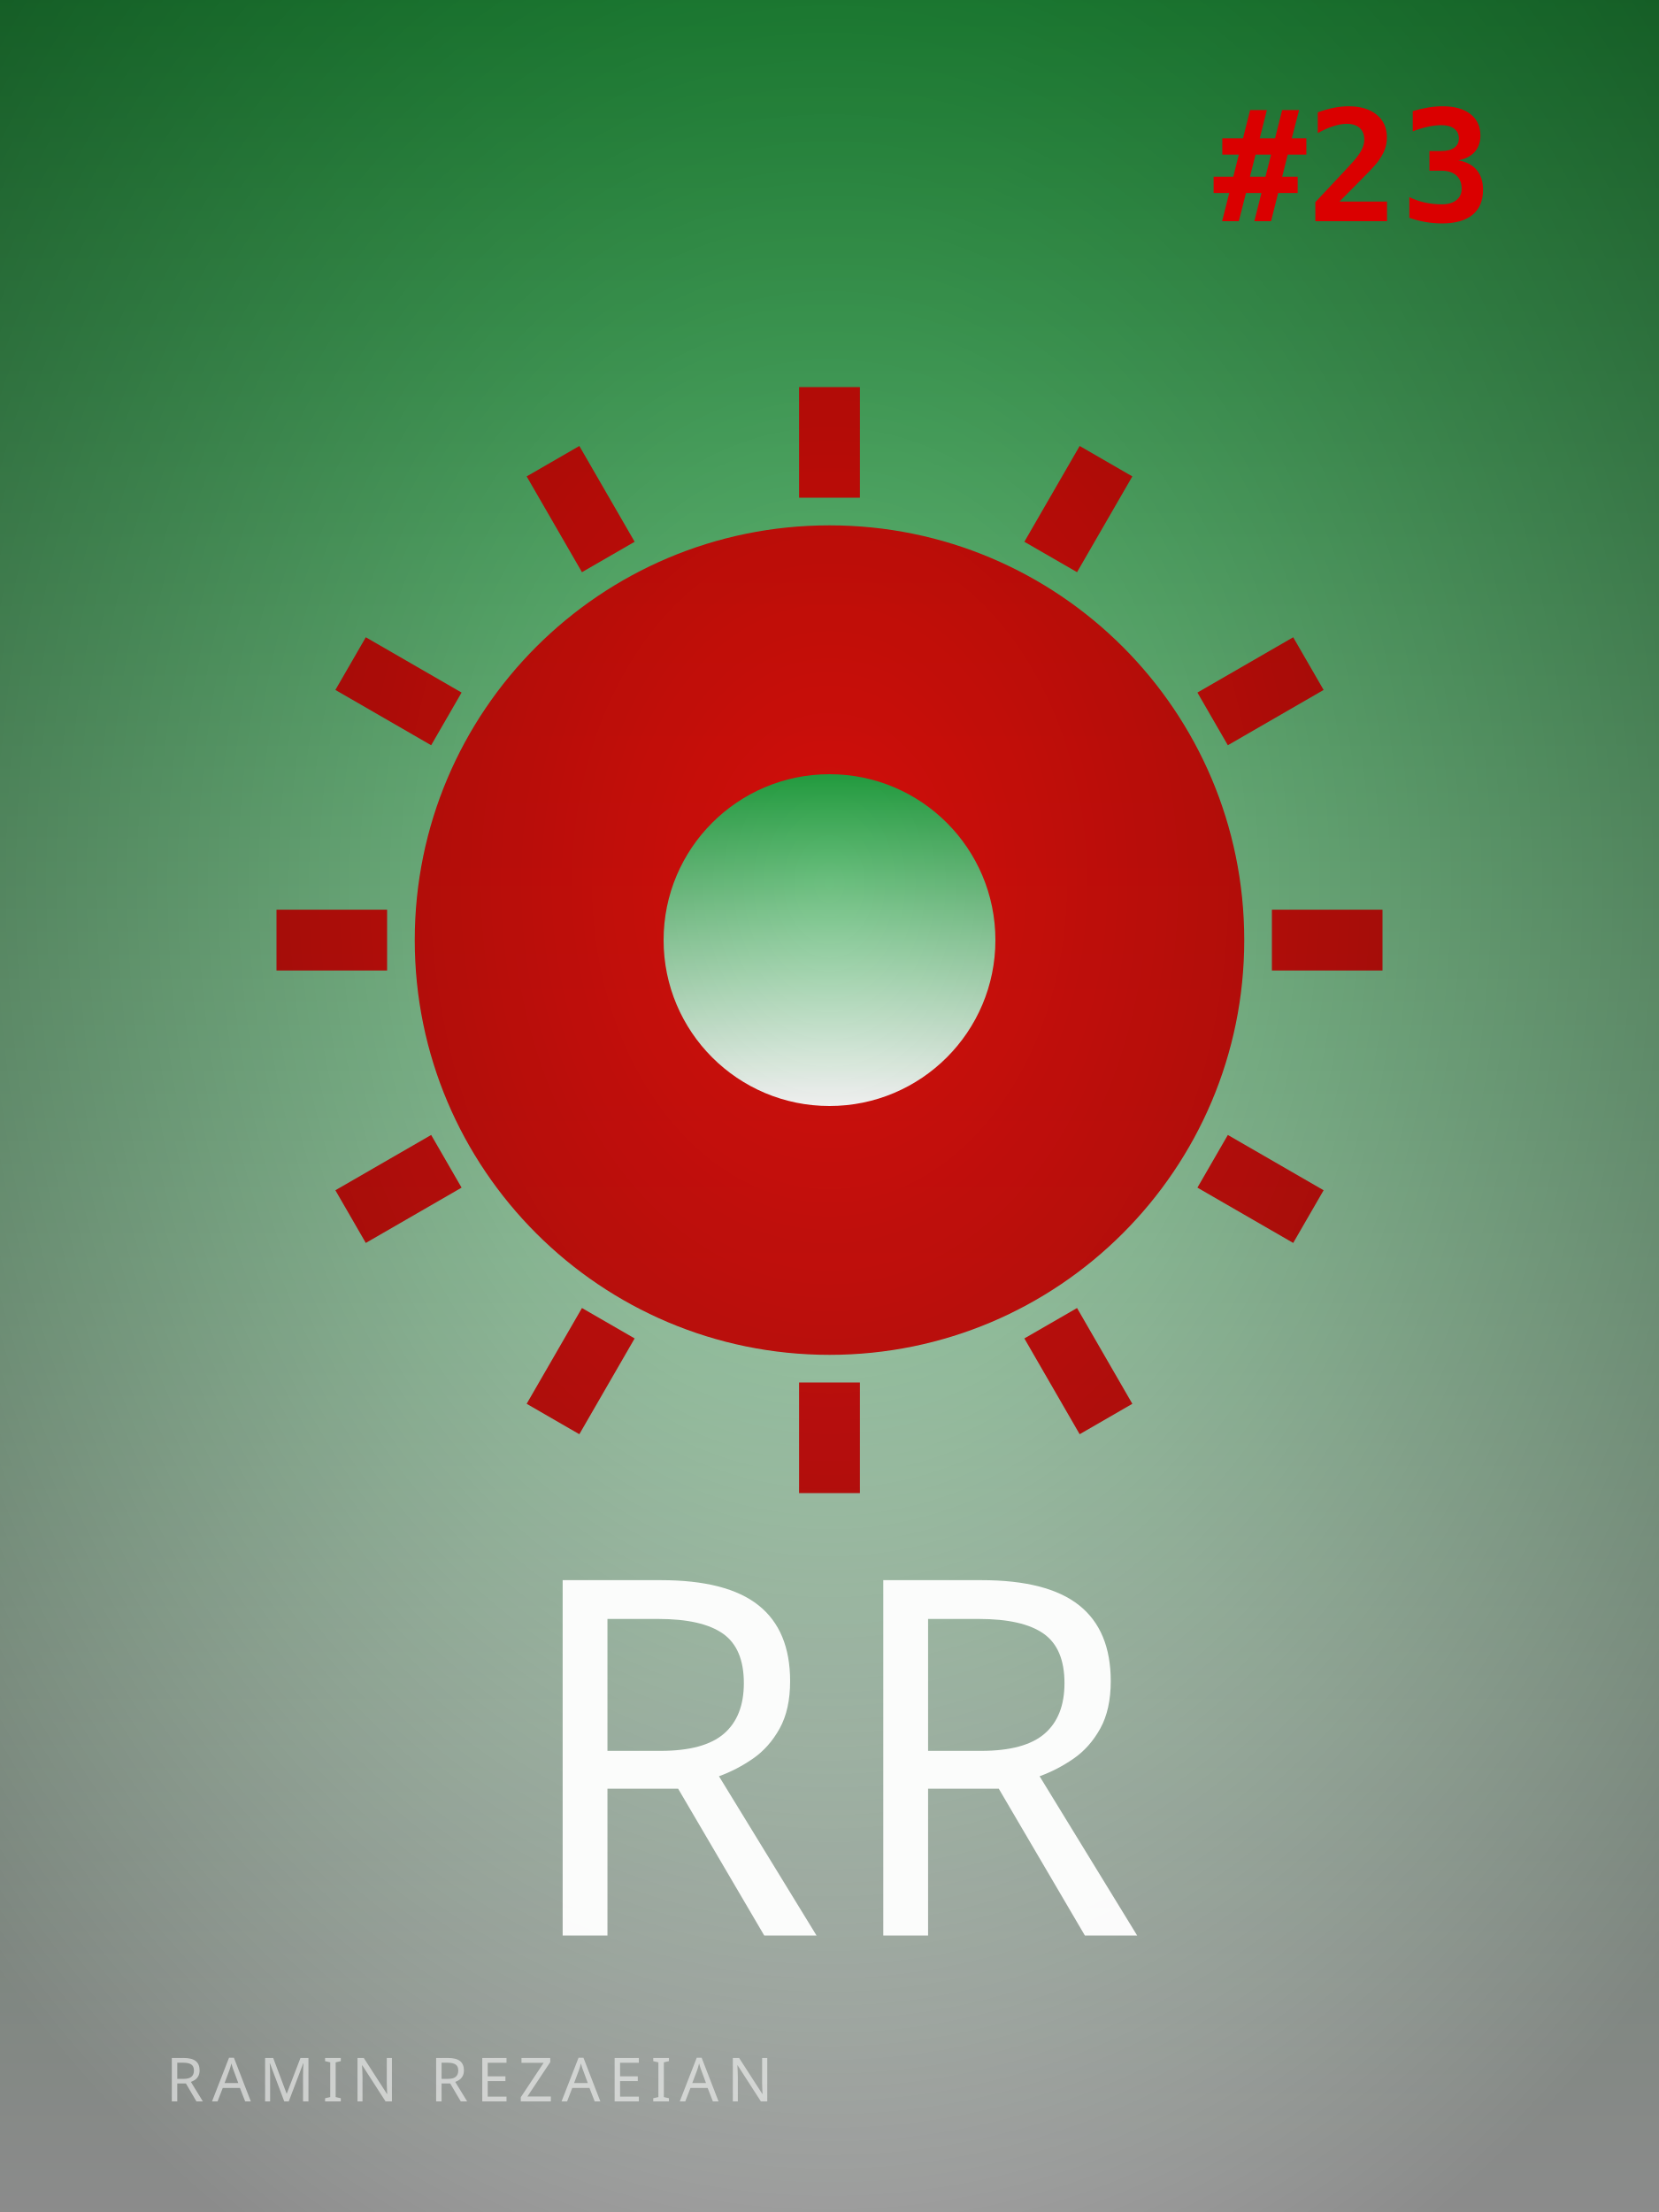
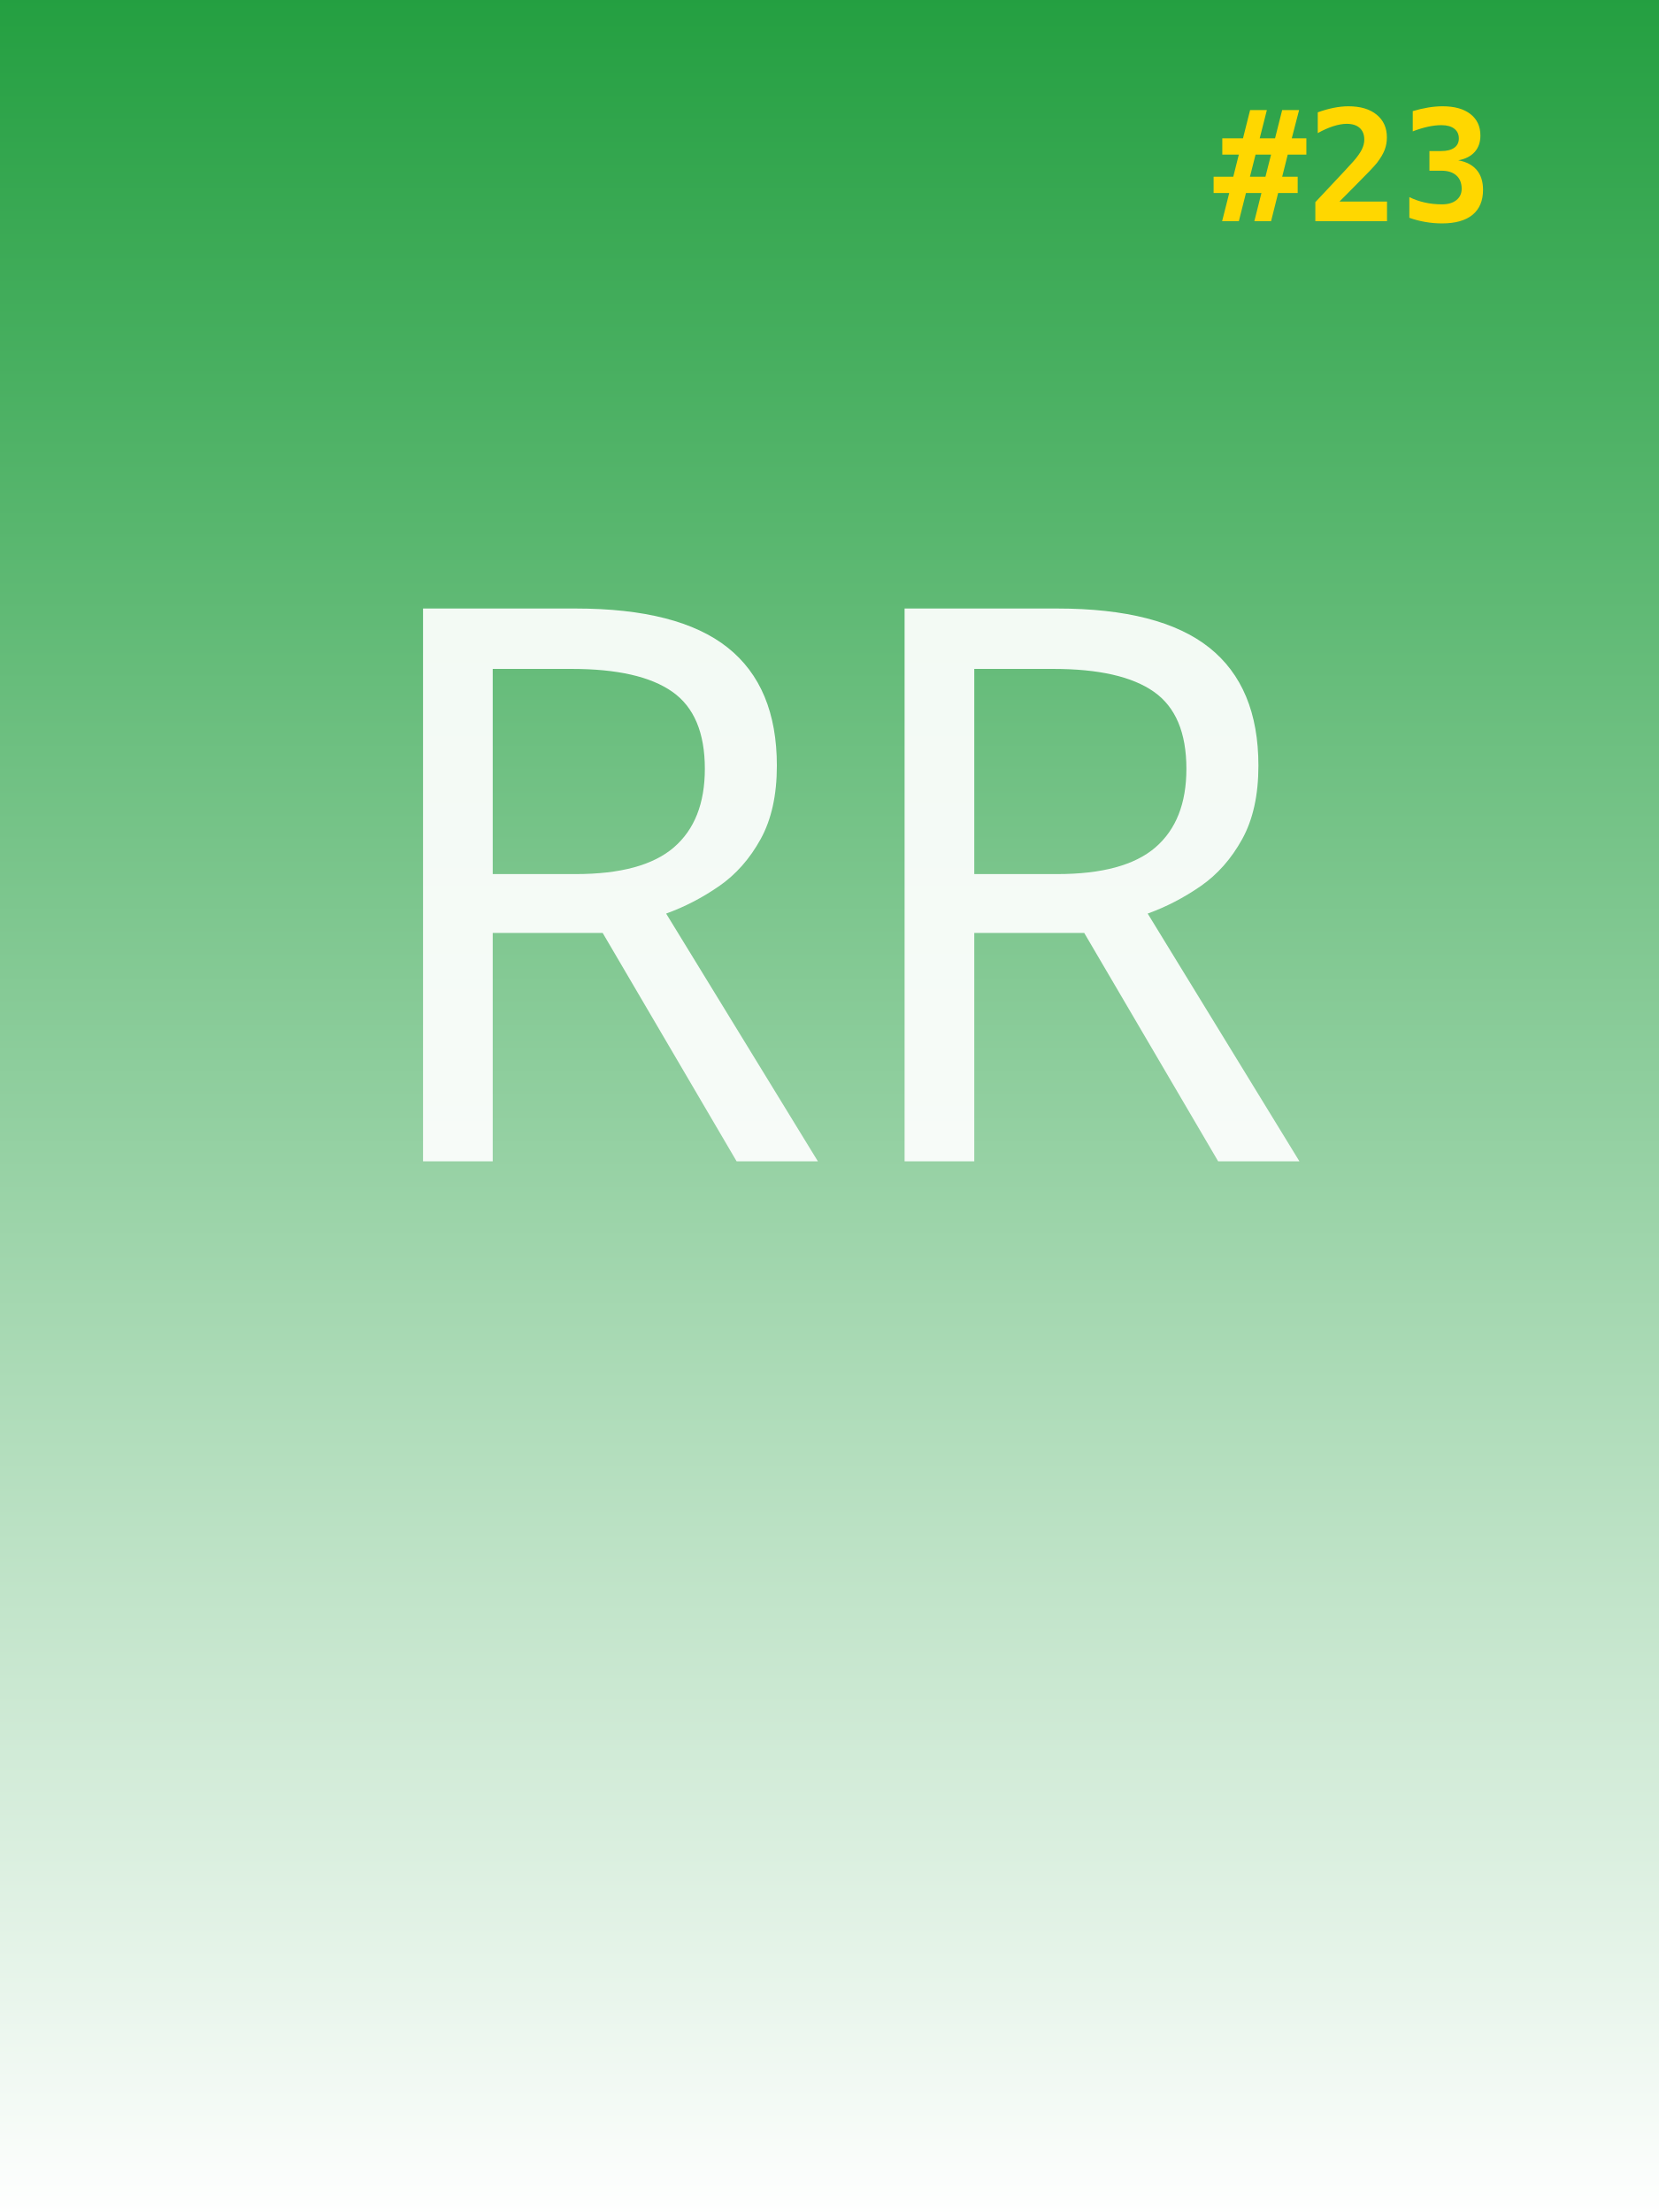
<svg xmlns="http://www.w3.org/2000/svg" viewBox="0 0 600 800" role="img" aria-labelledby="t">
  <defs>
-     <linearGradient id="bg" x1="0" y1="0" x2="0" y2="1">
+     <linearGradient id="g" x1="0" y1="0" x2="0" y2="1">
      <stop offset="0%" stop-color="#239F40" />
      <stop offset="100%" stop-color="#FFFFFF" />
    </linearGradient>
-     <radialGradient id="vignette" cx="0.5" cy="0.4" r="0.7">
-       <stop offset="0%" stop-color="transparent" />
-       <stop offset="100%" stop-color="rgba(0,0,0,0.45)" />
-     </radialGradient>
  </defs>
-   <rect width="600" height="800" fill="url(#bg)" />
-   <g>
-     <line x1="460" y1="340" x2="500" y2="340" stroke="#DA0000" stroke-width="22" opacity="0.92" />
-     <line x1="438.564" y1="420" x2="473.205" y2="440" stroke="#DA0000" stroke-width="22" opacity="0.92" />
-     <line x1="380" y1="478.564" x2="400" y2="513.205" stroke="#DA0000" stroke-width="22" opacity="0.92" />
-     <line x1="300" y1="500" x2="300" y2="540" stroke="#DA0000" stroke-width="22" opacity="0.92" />
-     <line x1="220" y1="478.564" x2="200" y2="513.205" stroke="#DA0000" stroke-width="22" opacity="0.92" />
-     <line x1="161.436" y1="420" x2="126.795" y2="440" stroke="#DA0000" stroke-width="22" opacity="0.92" />
-     <line x1="140" y1="340" x2="100" y2="340" stroke="#DA0000" stroke-width="22" opacity="0.92" />
-     <line x1="161.436" y1="260" x2="126.795" y2="240" stroke="#DA0000" stroke-width="22" opacity="0.92" />
-     <line x1="220" y1="201.436" x2="200" y2="166.795" stroke="#DA0000" stroke-width="22" opacity="0.92" />
-     <line x1="300" y1="180" x2="300" y2="140" stroke="#DA0000" stroke-width="22" opacity="0.92" />
-     <line x1="380" y1="201.436" x2="400" y2="166.795" stroke="#DA0000" stroke-width="22" opacity="0.92" />
-     <line x1="438.564" y1="260" x2="473.205" y2="240" stroke="#DA0000" stroke-width="22" opacity="0.92" />
-   </g>
-   <circle cx="300" cy="340" r="150" fill="#DA0000" opacity="0.92" />
-   <circle cx="300" cy="340" r="60" fill="url(#bg)" />
-   <rect width="600" height="800" fill="url(#vignette)" />
-   <text x="300" y="700" text-anchor="middle" font-family="Anton, Impact, sans-serif" font-size="180" fill="#fff" opacity="0.96" letter-spacing="4">RR</text>
-   <text x="540" y="80" text-anchor="end" font-family="JetBrains Mono, monospace" font-size="56" fill="#DA0000" font-weight="700">#23</text>
-   <text x="60" y="760" font-family="Anton, Impact, sans-serif" font-size="22" fill="#fff" opacity="0.55" letter-spacing="3">RAMIN REZAEIAN</text>
+   <rect width="600" height="800" fill="url(#g)" />
+   <text x="300" y="420" text-anchor="middle" font-family="Anton, Impact, sans-serif" font-size="280" fill="#fff" opacity="0.92">RR</text>
+   <text x="540" y="80" text-anchor="end" font-family="JetBrains Mono, monospace" font-size="56" fill="#FFD700" font-weight="700">#23</text>
</svg>
